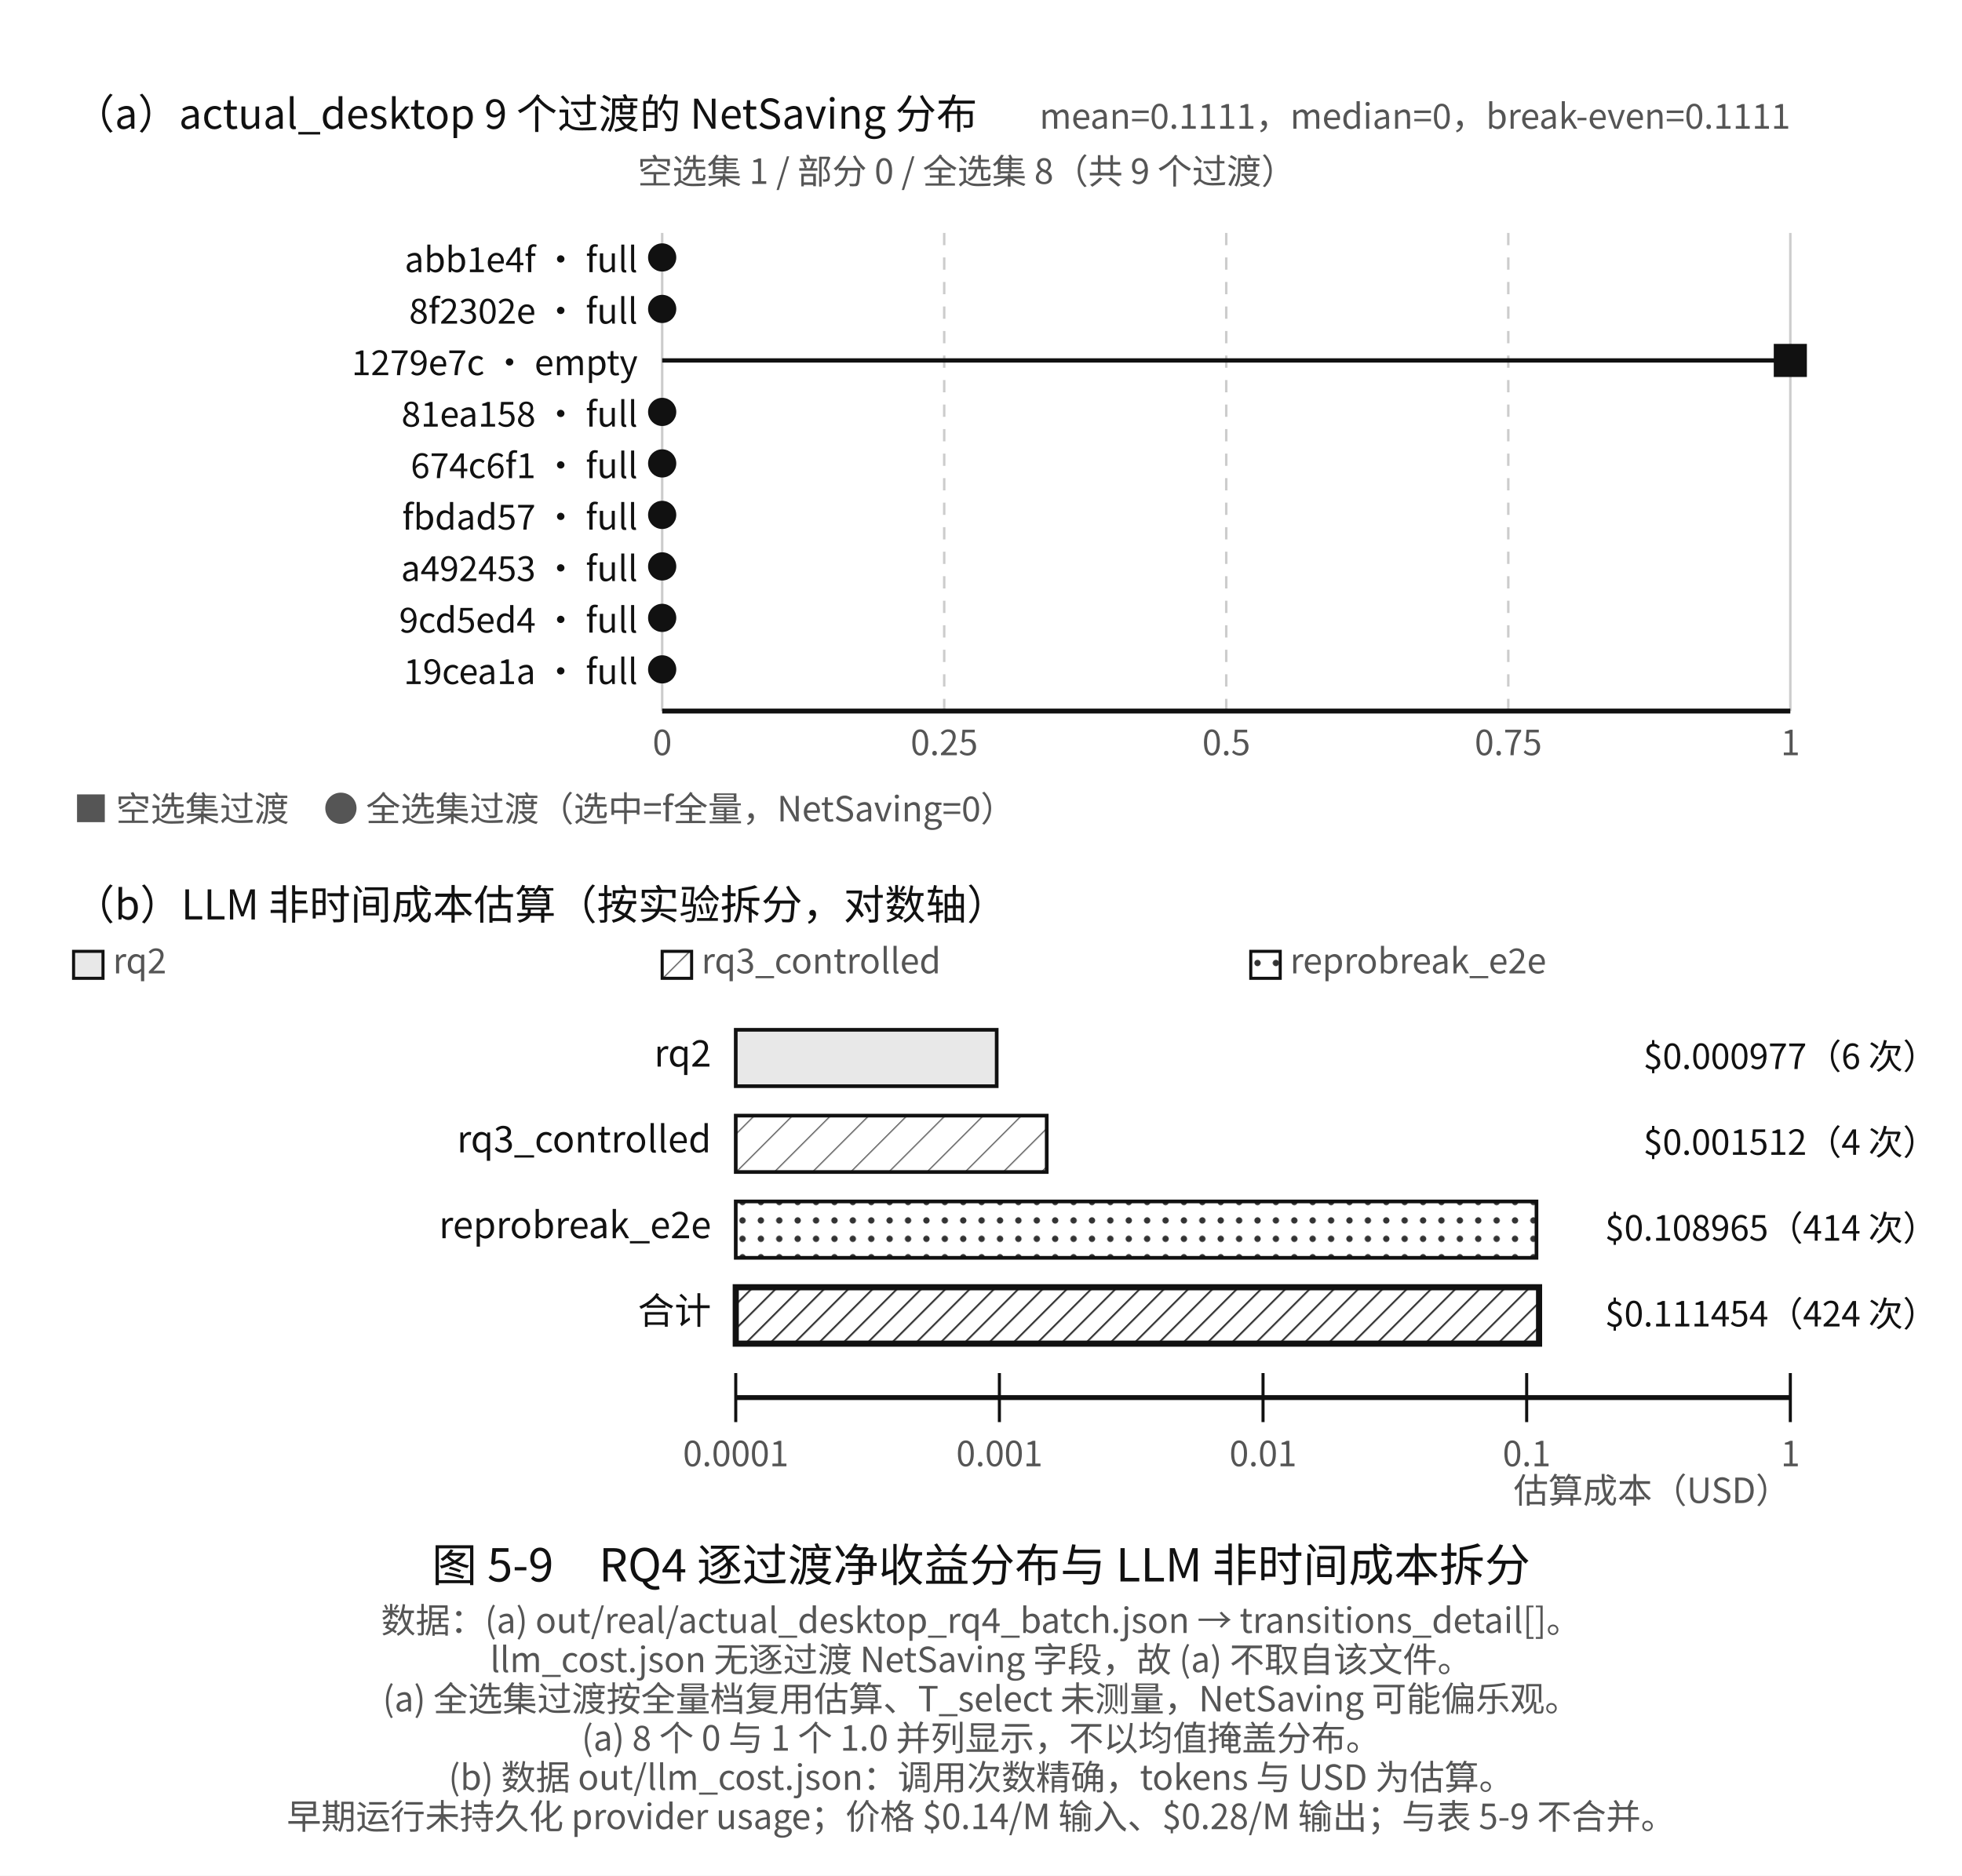
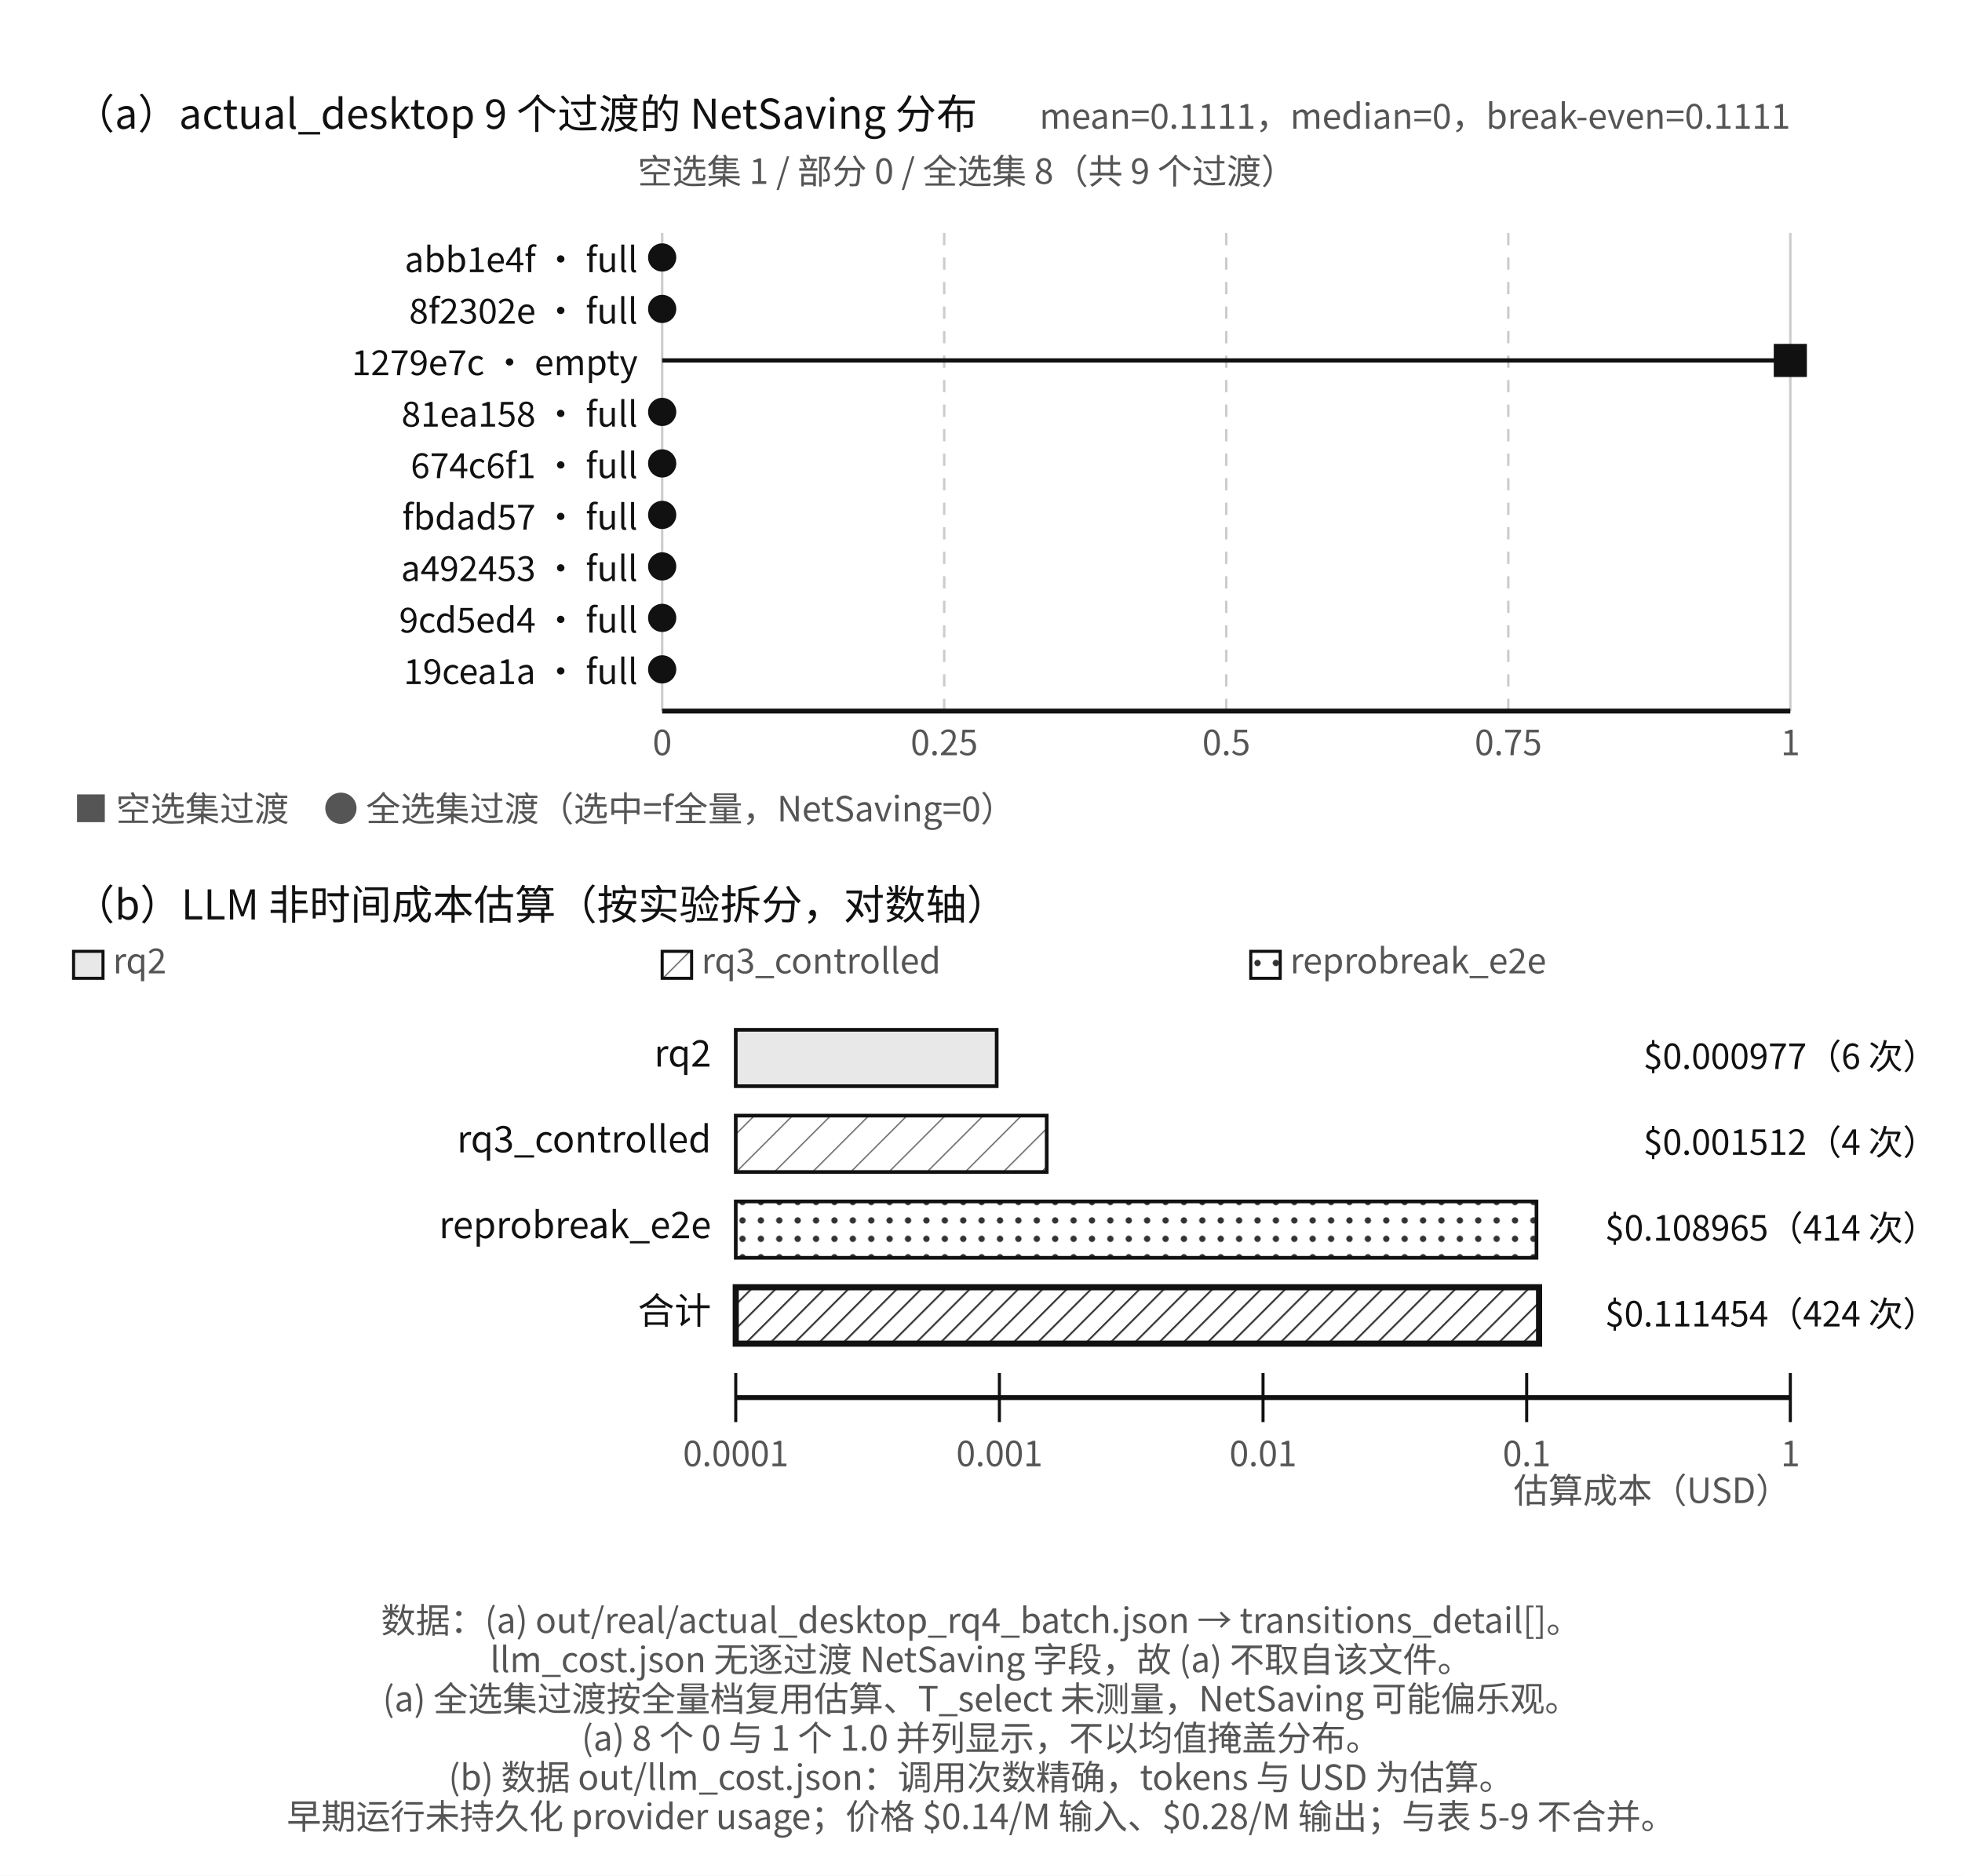
<svg xmlns="http://www.w3.org/2000/svg" width="160.0mm" height="153.0mm" viewBox="0 0 160.0 153.0" version="1.1">
  <rect x="0" y="0" width="160.0" height="153.0" fill="#ffffff" />
  <g font-family="Noto Sans CJK SC, Source Han Sans SC, PingFang SC, Hiragino Sans GB, Microsoft YaHei, sans-serif">
    <defs>
      <pattern id="hatch" width="1.4" height="1.4" patternUnits="userSpaceOnUse" patternTransform="rotate(45)">
        <line x1="0" y1="0" x2="0" y2="1.4" stroke="#333333" stroke-width="0.3" />
      </pattern>
      <pattern id="hatchL" width="2.2" height="2.2" patternUnits="userSpaceOnUse" patternTransform="rotate(45)">
        <line x1="0" y1="0" x2="0" y2="2.2" stroke="#666666" stroke-width="0.2" />
      </pattern>
      <pattern id="dotf" width="1.5" height="1.5" patternUnits="userSpaceOnUse">
        <circle cx="0.55" cy="0.55" r="0.26" fill="#333333" />
      </pattern>
    </defs>
    <text x="6.00" y="10.50" font-size="3.351" text-anchor="start" fill="#111111" font-weight="400">（a）actual_desktop 9 个过渡的 NetSaving 分布</text>
    <text x="146.00" y="10.50" font-size="2.822" text-anchor="end" fill="#555555" font-weight="400">mean=0.1111，median=0，break-even=0.1111</text>
    <text x="52.00" y="15.00" font-size="2.822" text-anchor="start" fill="#555555" font-weight="400">空选集 1 / 部分 0 / 全选集 8（共 9 个过渡）</text>
    <line x1="54.00" y1="19.00" x2="54.00" y2="58.00" stroke="#cccccc" stroke-width="0.2" />
    <text x="54.00" y="61.60" font-size="2.822" text-anchor="middle" fill="#555555" font-weight="400">0</text>
    <line x1="77.00" y1="19.00" x2="77.00" y2="58.00" stroke="#cccccc" stroke-width="0.2" stroke-dasharray="1 1" />
    <text x="77.00" y="61.60" font-size="2.822" text-anchor="middle" fill="#555555" font-weight="400">0.25</text>
    <line x1="100.00" y1="19.00" x2="100.00" y2="58.00" stroke="#cccccc" stroke-width="0.2" stroke-dasharray="1 1" />
    <text x="100.00" y="61.60" font-size="2.822" text-anchor="middle" fill="#555555" font-weight="400">0.5</text>
    <line x1="123.00" y1="19.00" x2="123.00" y2="58.00" stroke="#cccccc" stroke-width="0.2" stroke-dasharray="1 1" />
    <text x="123.00" y="61.60" font-size="2.822" text-anchor="middle" fill="#555555" font-weight="400">0.75</text>
    <line x1="146.00" y1="19.00" x2="146.00" y2="58.00" stroke="#cccccc" stroke-width="0.2" />
    <text x="146.00" y="61.60" font-size="2.822" text-anchor="middle" fill="#555555" font-weight="400">1</text>
    <line x1="54.00" y1="58.00" x2="146.00" y2="58.00" stroke="#111111" stroke-width="0.4" />
    <text x="52.00" y="22.20" font-size="2.822" text-anchor="end" fill="#111111" font-weight="400">abb1e4f · full</text>
    <line x1="54.00" y1="21.00" x2="54.00" y2="21.00" stroke="#111111" stroke-width="0.35" />
    <circle cx="54.00" cy="21.00" r="1.00" fill="#111111" stroke="#111111" stroke-width="0.3" />
    <text x="52.00" y="26.40" font-size="2.822" text-anchor="end" fill="#111111" font-weight="400">8f2302e · full</text>
    <line x1="54.00" y1="25.20" x2="54.00" y2="25.20" stroke="#111111" stroke-width="0.35" />
    <circle cx="54.00" cy="25.20" r="1.00" fill="#111111" stroke="#111111" stroke-width="0.3" />
    <text x="52.00" y="30.60" font-size="2.822" text-anchor="end" fill="#111111" font-weight="400">1279e7c · empty</text>
    <line x1="54.00" y1="29.40" x2="146.00" y2="29.40" stroke="#111111" stroke-width="0.35" />
    <rect x="144.80" y="28.20" width="2.40" height="2.40" fill="#111111" stroke="#111111" stroke-width="0.3" />
    <text x="52.00" y="34.80" font-size="2.822" text-anchor="end" fill="#111111" font-weight="400">81ea158 · full</text>
    <line x1="54.00" y1="33.60" x2="54.00" y2="33.60" stroke="#111111" stroke-width="0.35" />
    <circle cx="54.00" cy="33.60" r="1.00" fill="#111111" stroke="#111111" stroke-width="0.3" />
    <text x="52.00" y="39.00" font-size="2.822" text-anchor="end" fill="#111111" font-weight="400">674c6f1 · full</text>
    <line x1="54.00" y1="37.80" x2="54.00" y2="37.80" stroke="#111111" stroke-width="0.35" />
    <circle cx="54.00" cy="37.80" r="1.00" fill="#111111" stroke="#111111" stroke-width="0.3" />
    <text x="52.00" y="43.20" font-size="2.822" text-anchor="end" fill="#111111" font-weight="400">fbdad57 · full</text>
    <line x1="54.00" y1="42.00" x2="54.00" y2="42.00" stroke="#111111" stroke-width="0.35" />
    <circle cx="54.00" cy="42.00" r="1.00" fill="#111111" stroke="#111111" stroke-width="0.3" />
    <text x="52.00" y="47.40" font-size="2.822" text-anchor="end" fill="#111111" font-weight="400">a492453 · full</text>
    <line x1="54.00" y1="46.20" x2="54.00" y2="46.20" stroke="#111111" stroke-width="0.35" />
    <circle cx="54.00" cy="46.20" r="1.00" fill="#111111" stroke="#111111" stroke-width="0.3" />
    <text x="52.00" y="51.60" font-size="2.822" text-anchor="end" fill="#111111" font-weight="400">9cd5ed4 · full</text>
    <line x1="54.00" y1="50.40" x2="54.00" y2="50.40" stroke="#111111" stroke-width="0.35" />
    <circle cx="54.00" cy="50.40" r="1.00" fill="#111111" stroke="#111111" stroke-width="0.3" />
    <text x="52.00" y="55.80" font-size="2.822" text-anchor="end" fill="#111111" font-weight="400">19cea1a · full</text>
    <line x1="54.00" y1="54.60" x2="54.00" y2="54.60" stroke="#111111" stroke-width="0.35" />
    <circle cx="54.00" cy="54.60" r="1.00" fill="#111111" stroke="#111111" stroke-width="0.3" />
    <text x="6.00" y="67.00" font-size="2.822" text-anchor="start" fill="#555555" font-weight="400">■ 空选集过渡　● 全选集过渡（选中=f全量，NetSaving=0）</text>
    <text x="6.00" y="75.00" font-size="3.351" text-anchor="start" fill="#111111" font-weight="400">（b）LLM 非时间成本估算（按实验拆分，对数轴）</text>
    <rect x="6.00" y="77.60" width="2.40" height="2.20" fill="#e8e8e8" stroke="#111111" stroke-width="0.25" />
    <text x="9.20" y="79.40" font-size="2.822" text-anchor="start" fill="#555555" font-weight="400">rq2</text>
    <rect x="54.00" y="77.60" width="2.40" height="2.20" fill="url(#hatchL)" stroke="#111111" stroke-width="0.25" />
    <text x="57.20" y="79.40" font-size="2.822" text-anchor="start" fill="#555555" font-weight="400">rq3_controlled</text>
    <rect x="102.00" y="77.60" width="2.40" height="2.20" fill="url(#dotf)" stroke="#111111" stroke-width="0.25" />
    <text x="105.20" y="79.40" font-size="2.822" text-anchor="start" fill="#555555" font-weight="400">reprobreak_e2e</text>
    <text x="58.00" y="87.00" font-size="2.999" text-anchor="end" fill="#111111" font-weight="400">rq2</text>
    <rect x="60.00" y="84.00" width="21.28" height="4.60" fill="#e8e8e8" stroke="#111111" stroke-width="0.3" />
    <text x="158.00" y="87.20" font-size="2.822" text-anchor="end" fill="#111111" font-weight="400">$0.000977（6 次）</text>
    <text x="58.00" y="94.00" font-size="2.999" text-anchor="end" fill="#111111" font-weight="400">rq3_controlled</text>
    <rect x="60.00" y="91.00" width="25.36" height="4.60" fill="url(#hatchL)" stroke="#111111" stroke-width="0.3" />
    <text x="158.00" y="94.20" font-size="2.822" text-anchor="end" fill="#111111" font-weight="400">$0.001512（4 次）</text>
    <text x="58.00" y="101.00" font-size="2.999" text-anchor="end" fill="#111111" font-weight="400">reprobreak_e2e</text>
    <rect x="60.00" y="98.00" width="65.30" height="4.60" fill="url(#dotf)" stroke="#111111" stroke-width="0.3" />
    <text x="158.00" y="101.20" font-size="2.822" text-anchor="end" fill="#111111" font-weight="400">$0.108965（414 次）</text>
    <text x="58.00" y="108.00" font-size="2.999" text-anchor="end" fill="#111111" font-weight="400">合计</text>
    <rect x="60.00" y="105.00" width="65.51" height="4.60" fill="url(#hatch)" stroke="#111111" stroke-width="0.5" />
    <text x="158.00" y="108.20" font-size="2.822" text-anchor="end" fill="#111111" font-weight="400">$0.111454（424 次）</text>
    <line x1="60.00" y1="112.00" x2="60.00" y2="116.00" stroke="#111111" stroke-width="0.25" />
    <text x="60.00" y="119.60" font-size="2.822" text-anchor="middle" fill="#555555" font-weight="400">0.0001</text>
    <line x1="81.50" y1="112.00" x2="81.50" y2="116.00" stroke="#111111" stroke-width="0.25" />
    <text x="81.50" y="119.60" font-size="2.822" text-anchor="middle" fill="#555555" font-weight="400">0.001</text>
    <line x1="103.00" y1="112.00" x2="103.00" y2="116.00" stroke="#111111" stroke-width="0.25" />
    <text x="103.00" y="119.60" font-size="2.822" text-anchor="middle" fill="#555555" font-weight="400">0.01</text>
    <line x1="124.50" y1="112.00" x2="124.50" y2="116.00" stroke="#111111" stroke-width="0.25" />
    <text x="124.50" y="119.60" font-size="2.822" text-anchor="middle" fill="#555555" font-weight="400">0.1</text>
    <line x1="146.00" y1="112.00" x2="146.00" y2="116.00" stroke="#111111" stroke-width="0.25" />
    <text x="146.00" y="119.60" font-size="2.822" text-anchor="middle" fill="#555555" font-weight="400">1</text>
    <line x1="60.00" y1="114.00" x2="146.00" y2="114.00" stroke="#111111" stroke-width="0.4" />
    <text x="146.00" y="122.60" font-size="2.822" text-anchor="end" fill="#555555" font-weight="400">估算成本（USD）</text>
-     <text x="80.00" y="129.00" font-size="3.704" text-anchor="middle" fill="#111111" font-weight="400">图 5-9　RQ4 逐过渡净收益分布与 LLM 非时间成本拆分</text>
    <text x="80.00" y="133.20" font-size="2.822" text-anchor="middle" fill="#555555" font-weight="400">数据：(a) out/real/actual_desktop_rq4_batch.json → transitions_detail[]。</text>
    <text x="80.00" y="136.40" font-size="2.822" text-anchor="middle" fill="#555555" font-weight="400">llm_cost.json 无逐过渡 NetSaving 字段，故 (a) 不取自该文件。</text>
    <text x="80.00" y="139.60" font-size="2.822" text-anchor="middle" fill="#555555" font-weight="400">(a) 全选集过渡按全量档复用估算、T_select 未测量，NetSaving 可能偏乐观。</text>
    <text x="80.00" y="142.80" font-size="2.822" text-anchor="middle" fill="#555555" font-weight="400">(a) 8 个 0 与 1 个 1.0 并列显示，不以均值掩盖分布。</text>
    <text x="80.00" y="146.00" font-size="2.822" text-anchor="middle" fill="#555555" font-weight="400">(b) 数据 out/llm_cost.json：调用次数精确，tokens 与 USD 为估算。</text>
    <text x="80.00" y="149.20" font-size="2.822" text-anchor="middle" fill="#555555" font-weight="400">早期运行未持久化 provider usage；价格 $0.14/M 输入、$0.28/M 输出；与表 5-9 不合并。</text>
  </g>
</svg>
